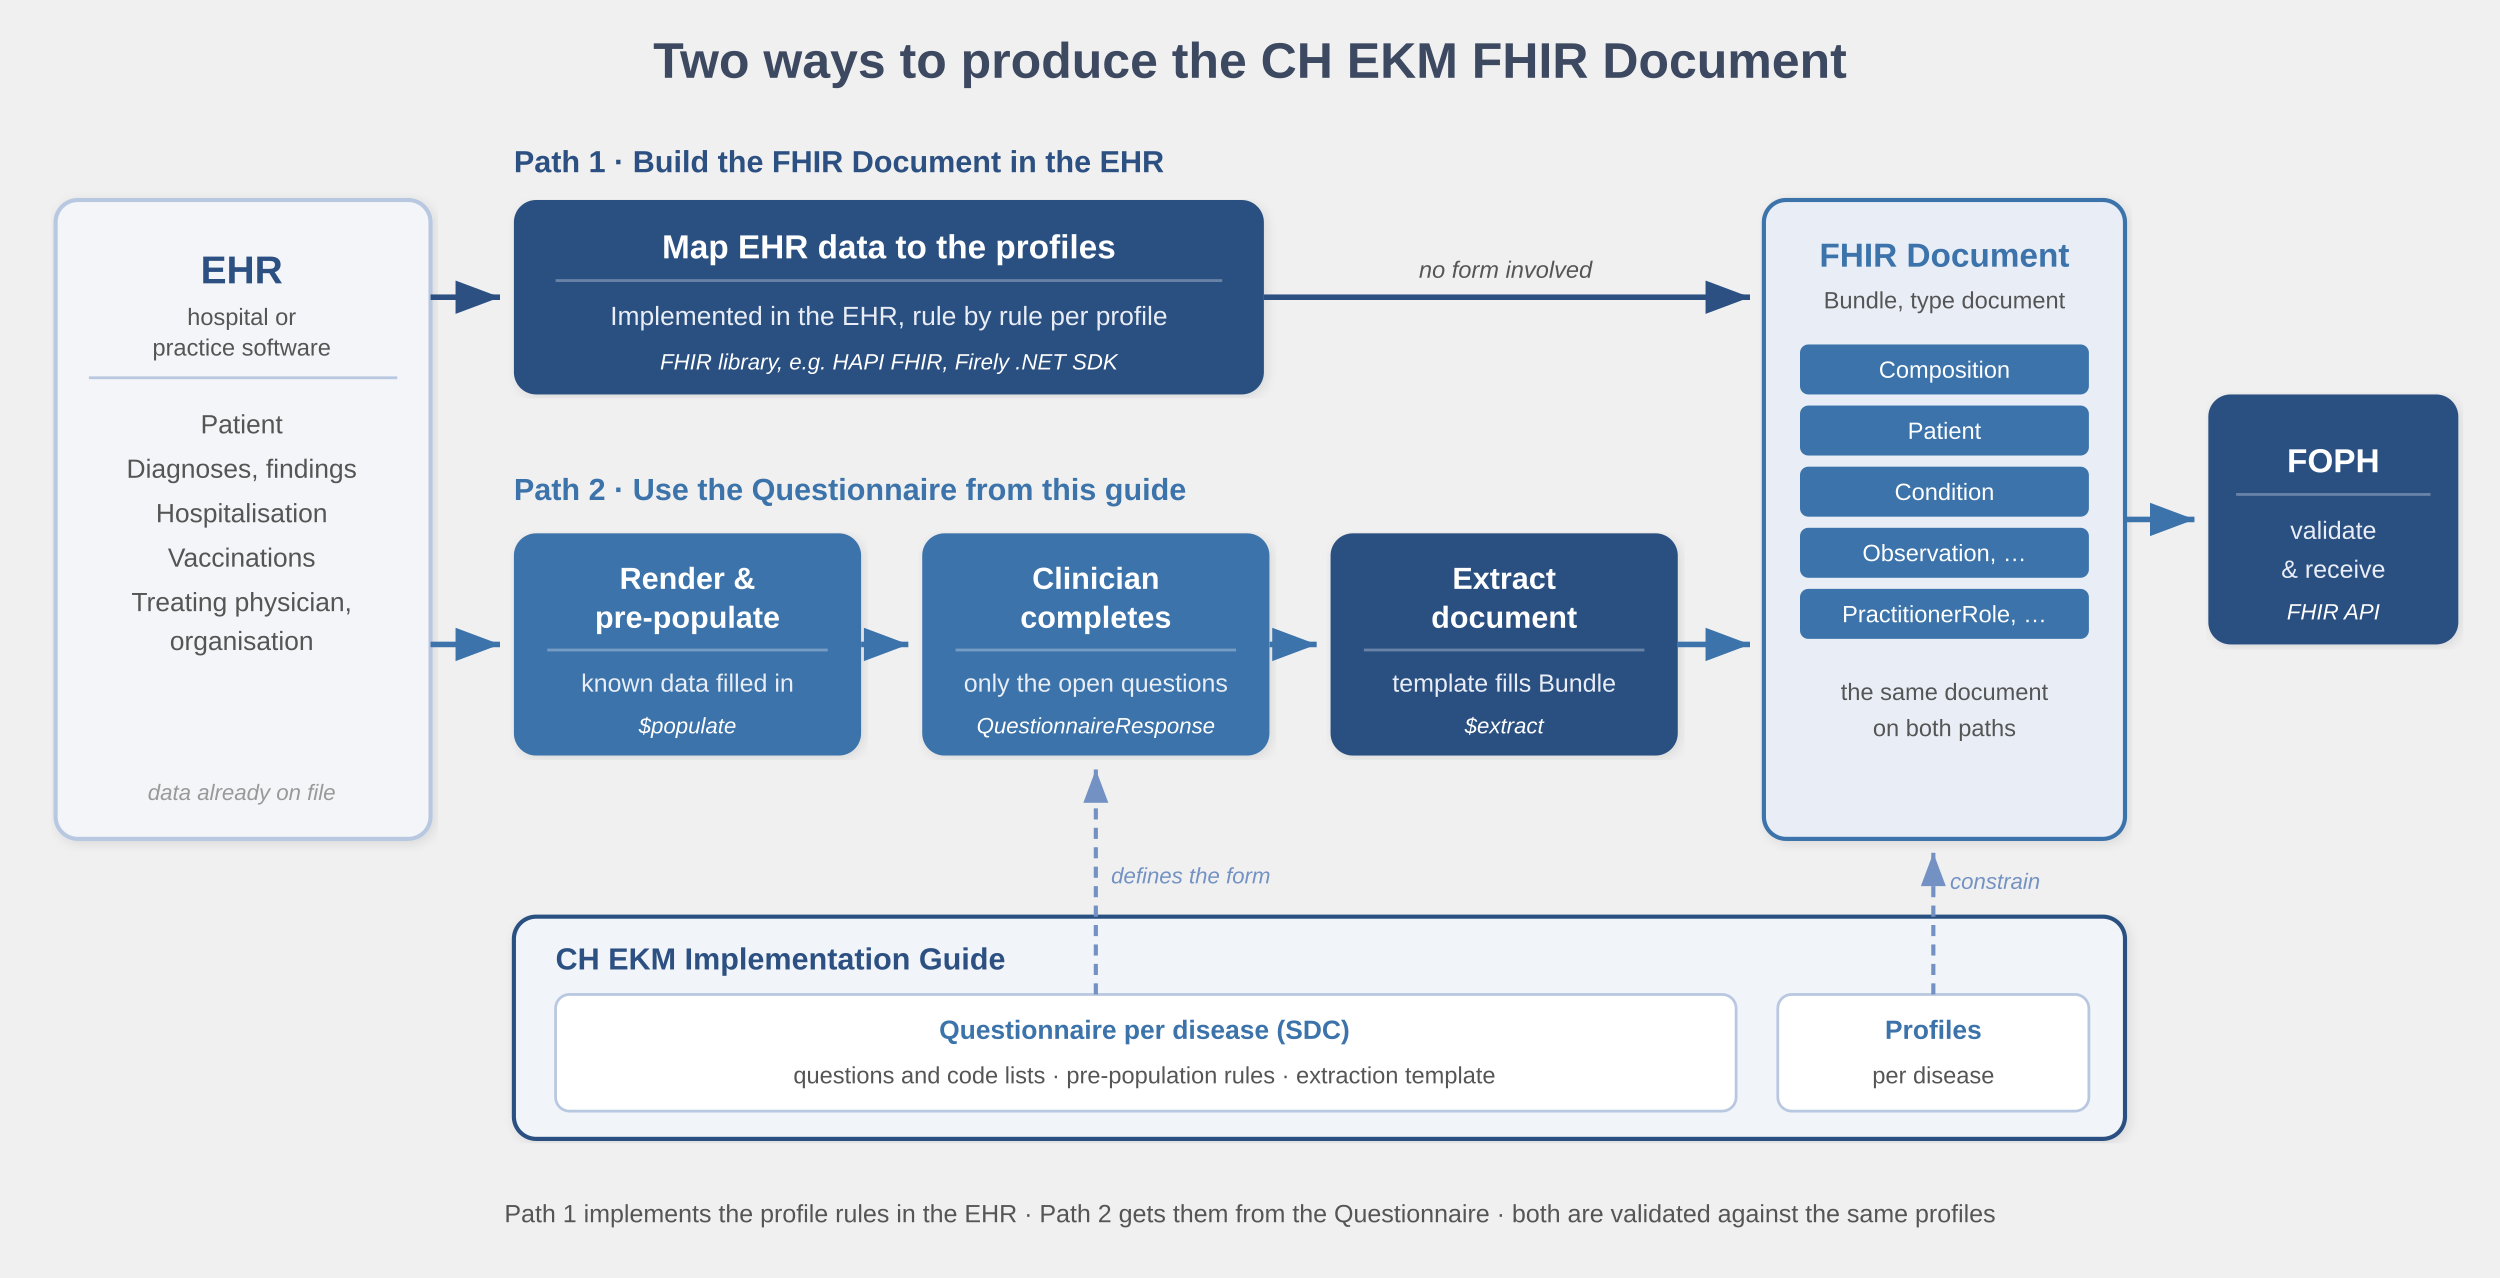
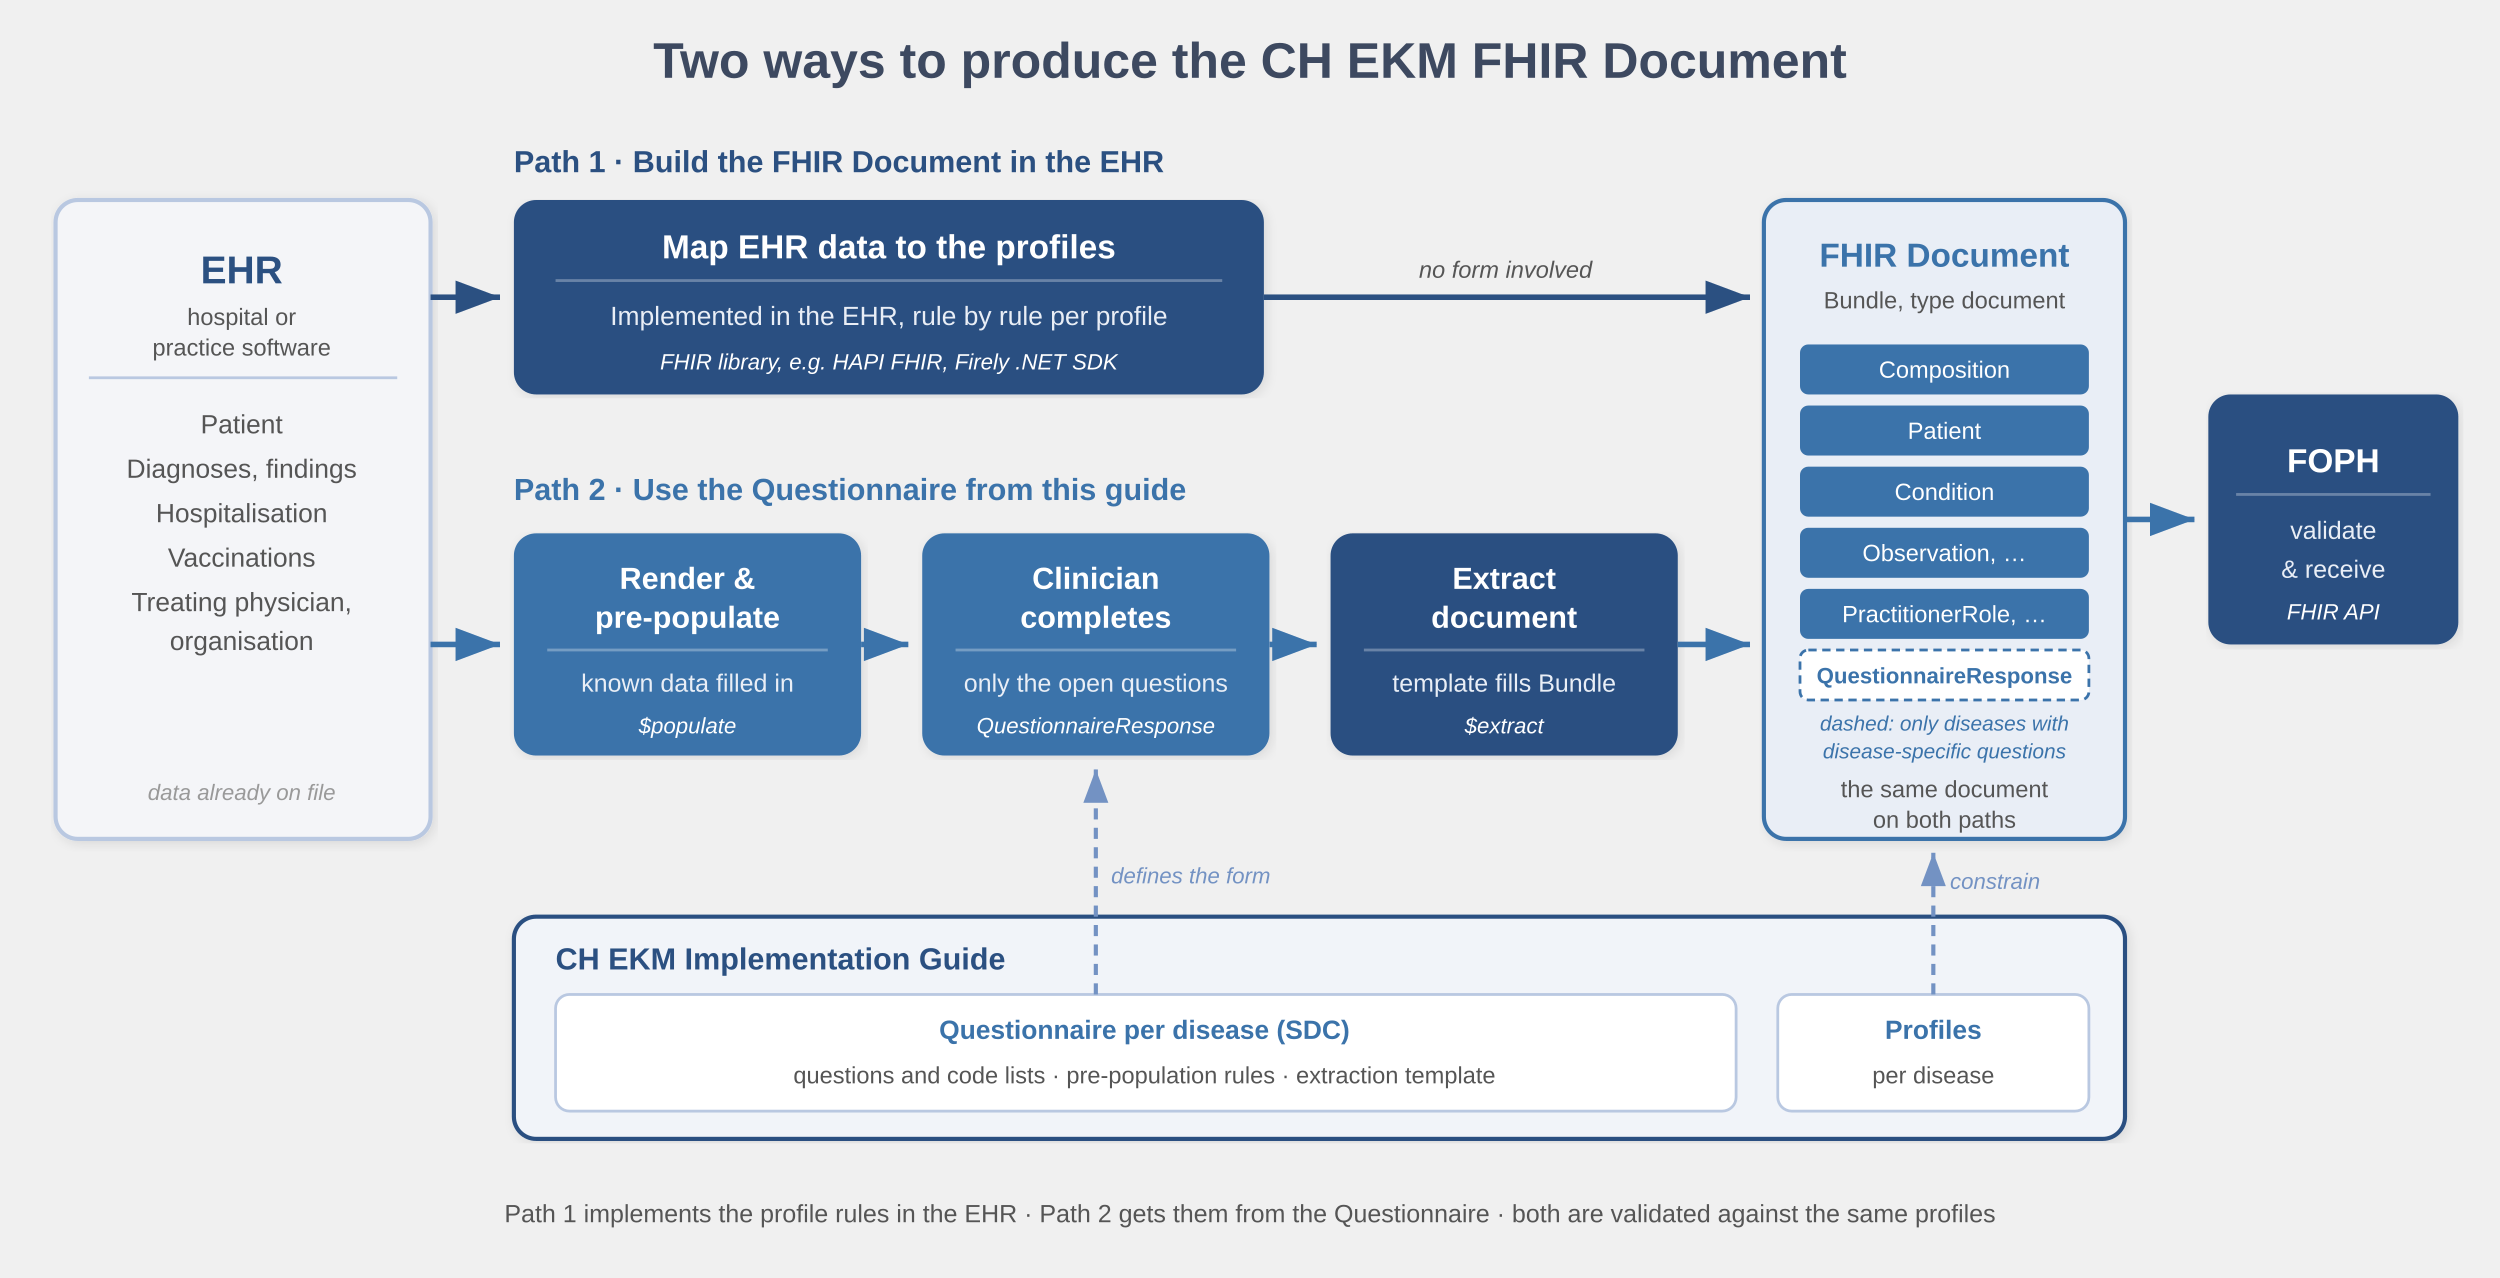
<svg xmlns="http://www.w3.org/2000/svg" viewBox="0 0 900 460" font-family="Arial, Helvetica, sans-serif">
  <defs>
    <marker id="arr" markerWidth="8" markerHeight="6" refX="8" refY="3" orient="auto">
      <path d="M0,0 L8,3 L0,6 Z" fill="#3B73AA" />
    </marker>
    <marker id="arr-dark" markerWidth="8" markerHeight="6" refX="8" refY="3" orient="auto">
      <path d="M0,0 L8,3 L0,6 Z" fill="#2B5081" />
    </marker>
    <marker id="arr-grey" markerWidth="8" markerHeight="6" refX="8" refY="3" orient="auto">
      <path d="M0,0 L8,3 L0,6 Z" fill="#7392C3" />
    </marker>
    <filter id="sh" x="-2%" y="-2%" width="104%" height="104%">
      <feDropShadow dx="1" dy="1" stdDeviation="2" flood-opacity="0.1" />
    </filter>
  </defs>
  <text x="450" y="28" text-anchor="middle" font-size="18" font-weight="bold" fill="#3D4960">Two ways to produce the CH EKM FHIR Document</text>
  <rect x="20" y="72" width="135" height="230" rx="8" fill="#F4F5F8" stroke="#B9C8E1" stroke-width="1.5" filter="url(#sh)" />
  <text x="87" y="102" text-anchor="middle" font-size="14" font-weight="bold" fill="#2B5081">EHR</text>
  <text x="87" y="117" text-anchor="middle" font-size="8.5" fill="#555555">hospital or</text>
  <text x="87" y="128" text-anchor="middle" font-size="8.5" fill="#555555">practice software</text>
  <line x1="32" y1="136" x2="143" y2="136" stroke="#B9C8E1" stroke-width="1" />
  <text x="87" y="156" text-anchor="middle" font-size="9.5" fill="#555555">Patient</text>
  <text x="87" y="172" text-anchor="middle" font-size="9.5" fill="#555555">Diagnoses, findings</text>
  <text x="87" y="188" text-anchor="middle" font-size="9.5" fill="#555555">Hospitalisation</text>
  <text x="87" y="204" text-anchor="middle" font-size="9.5" fill="#555555">Vaccinations</text>
  <text x="87" y="220" text-anchor="middle" font-size="9.5" fill="#555555">Treating physician,</text>
  <text x="87" y="234" text-anchor="middle" font-size="9.5" fill="#555555">organisation</text>
  <text x="87" y="288" text-anchor="middle" font-size="8" fill="#999999" font-style="italic">data already on file</text>
  <text x="185" y="62" font-size="11" font-weight="bold" fill="#2B5081">Path 1 · Build the FHIR Document in the EHR</text>
  <line x1="155" y1="107" x2="180" y2="107" stroke="#2B5081" stroke-width="2" marker-end="url(#arr-dark)" />
  <rect x="185" y="72" width="270" height="70" rx="8" fill="#2B5081" filter="url(#sh)" />
  <text x="320" y="93" text-anchor="middle" font-size="12" font-weight="bold" fill="#ffffff">Map EHR data to the profiles</text>
  <line x1="200" y1="101" x2="440" y2="101" stroke="#ffffff" stroke-opacity="0.3" stroke-width="1" />
  <text x="320" y="117" text-anchor="middle" font-size="9.5" fill="#E9EEF6">Implemented in the EHR, rule by rule per profile</text>
  <text x="320" y="133" text-anchor="middle" font-size="8" fill="#ffffff" font-style="italic">FHIR library, e.g. HAPI FHIR, Firely .NET SDK</text>
  <line x1="455" y1="107" x2="630" y2="107" stroke="#2B5081" stroke-width="2" marker-end="url(#arr-dark)" />
  <text x="542" y="100" text-anchor="middle" font-size="8.5" fill="#555555" font-style="italic">no form involved</text>
  <text x="185" y="180" font-size="11" font-weight="bold" fill="#3B73AA">Path 2 · Use the Questionnaire from this guide</text>
  <polyline points="155,232 180,232" fill="none" stroke="#3B73AA" stroke-width="2" marker-end="url(#arr)" />
  <rect x="185" y="192" width="125" height="80" rx="8" fill="#3B73AA" filter="url(#sh)" />
  <text x="247.5" y="212" text-anchor="middle" font-size="11" font-weight="bold" fill="#ffffff">Render &amp;</text>
  <text x="247.5" y="226" text-anchor="middle" font-size="11" font-weight="bold" fill="#ffffff">pre-populate</text>
  <line x1="197" y1="234" x2="298" y2="234" stroke="#ffffff" stroke-opacity="0.3" stroke-width="1" />
  <text x="247.5" y="249" text-anchor="middle" font-size="9" fill="#E9EEF6">known data filled in</text>
  <text x="247.5" y="264" text-anchor="middle" font-size="8" fill="#ffffff" font-style="italic">$populate</text>
  <line x1="310" y1="232" x2="327" y2="232" stroke="#3B73AA" stroke-width="2" marker-end="url(#arr)" />
  <rect x="332" y="192" width="125" height="80" rx="8" fill="#3B73AA" filter="url(#sh)" />
  <text x="394.5" y="212" text-anchor="middle" font-size="11" font-weight="bold" fill="#ffffff">Clinician</text>
  <text x="394.5" y="226" text-anchor="middle" font-size="11" font-weight="bold" fill="#ffffff">completes</text>
  <line x1="344" y1="234" x2="445" y2="234" stroke="#ffffff" stroke-opacity="0.3" stroke-width="1" />
  <text x="394.5" y="249" text-anchor="middle" font-size="9" fill="#E9EEF6">only the open questions</text>
  <text x="394.5" y="264" text-anchor="middle" font-size="8" fill="#ffffff" font-style="italic">QuestionnaireResponse</text>
  <line x1="457" y1="232" x2="474" y2="232" stroke="#3B73AA" stroke-width="2" marker-end="url(#arr)" />
  <rect x="479" y="192" width="125" height="80" rx="8" fill="#2B5081" filter="url(#sh)" />
  <text x="541.5" y="212" text-anchor="middle" font-size="11" font-weight="bold" fill="#ffffff">Extract</text>
  <text x="541.5" y="226" text-anchor="middle" font-size="11" font-weight="bold" fill="#ffffff">document</text>
  <line x1="491" y1="234" x2="592" y2="234" stroke="#ffffff" stroke-opacity="0.3" stroke-width="1" />
  <text x="541.5" y="249" text-anchor="middle" font-size="9" fill="#E9EEF6">template fills Bundle</text>
  <text x="541.5" y="264" text-anchor="middle" font-size="8" fill="#ffffff" font-style="italic">$extract</text>
  <line x1="604" y1="232" x2="630" y2="232" stroke="#3B73AA" stroke-width="2" marker-end="url(#arr)" />
  <rect x="635" y="72" width="130" height="230" rx="8" fill="#E9EEF6" stroke="#3B73AA" stroke-width="1.5" filter="url(#sh)" />
  <text x="700" y="96" text-anchor="middle" font-size="12" font-weight="bold" fill="#3B73AA">FHIR Document</text>
  <text x="700" y="111" text-anchor="middle" font-size="8.5" fill="#555555">Bundle, type document</text>
  <rect x="648" y="124" width="104" height="18" rx="3" fill="#3B73AA" />
  <text x="700" y="136" text-anchor="middle" font-size="8.5" fill="#ffffff">Composition</text>
  <rect x="648" y="146" width="104" height="18" rx="3" fill="#3B73AA" />
  <text x="700" y="158" text-anchor="middle" font-size="8.5" fill="#ffffff">Patient</text>
  <rect x="648" y="168" width="104" height="18" rx="3" fill="#3B73AA" />
  <text x="700" y="180" text-anchor="middle" font-size="8.5" fill="#ffffff">Condition</text>
  <rect x="648" y="190" width="104" height="18" rx="3" fill="#3B73AA" />
  <text x="700" y="202" text-anchor="middle" font-size="8.5" fill="#ffffff">Observation, …</text>
  <rect x="648" y="212" width="104" height="18" rx="3" fill="#3B73AA" />
  <text x="700" y="224" text-anchor="middle" font-size="8.5" fill="#ffffff">PractitionerRole, …</text>
-   <text x="700" y="252" text-anchor="middle" font-size="8.5" fill="#555555">the same document</text>
-   <text x="700" y="265" text-anchor="middle" font-size="8.5" fill="#555555">on both paths</text>
+   <rect x="648" y="234" width="104" height="18" rx="3" fill="#ffffff" stroke="#3B73AA" stroke-width="1" stroke-dasharray="3,2" />
+   <text x="700" y="246" text-anchor="middle" font-size="8" font-weight="bold" fill="#3B73AA">QuestionnaireResponse</text>
+   <text x="700" y="263" text-anchor="middle" font-size="7.5" fill="#3B73AA" font-style="italic">dashed: only diseases with</text>
+   <text x="700" y="273" text-anchor="middle" font-size="7.5" fill="#3B73AA" font-style="italic">disease-specific questions</text>
+   <text x="700" y="287" text-anchor="middle" font-size="8.5" fill="#555555">the same document</text>
+   <text x="700" y="298" text-anchor="middle" font-size="8.5" fill="#555555">on both paths</text>
  <line x1="765" y1="187" x2="790" y2="187" stroke="#3B73AA" stroke-width="2" marker-end="url(#arr)" />
  <rect x="795" y="142" width="90" height="90" rx="8" fill="#2B5081" filter="url(#sh)" />
  <text x="840" y="170" text-anchor="middle" font-size="12" font-weight="bold" fill="#ffffff">FOPH</text>
  <line x1="805" y1="178" x2="875" y2="178" stroke="#ffffff" stroke-opacity="0.3" stroke-width="1" />
  <text x="840" y="194" text-anchor="middle" font-size="9" fill="#E9EEF6">validate</text>
  <text x="840" y="208" text-anchor="middle" font-size="9" fill="#E9EEF6">&amp; receive</text>
  <text x="840" y="223" text-anchor="middle" font-size="8" fill="#ffffff" font-style="italic">FHIR API</text>
  <rect x="185" y="330" width="580" height="80" rx="8" fill="#F1F4F9" stroke="#2B5081" stroke-width="1.5" filter="url(#sh)" />
  <text x="200" y="349" font-size="11" font-weight="bold" fill="#2B5081">CH EKM Implementation Guide</text>
  <rect x="200" y="358" width="425" height="42" rx="5" fill="#ffffff" stroke="#B9C8E1" stroke-width="1" />
  <text x="412" y="374" text-anchor="middle" font-size="9.5" font-weight="bold" fill="#3B73AA">Questionnaire per disease (SDC)</text>
  <text x="412" y="390" text-anchor="middle" font-size="8.5" fill="#555555">questions and code lists · pre-population rules · extraction template</text>
  <rect x="640" y="358" width="112" height="42" rx="5" fill="#ffffff" stroke="#B9C8E1" stroke-width="1" />
  <text x="696" y="374" text-anchor="middle" font-size="9.5" font-weight="bold" fill="#3B73AA">Profiles</text>
  <text x="696" y="390" text-anchor="middle" font-size="8.5" fill="#555555">per disease</text>
  <line x1="394.5" y1="358" x2="394.5" y2="277" stroke="#7392C3" stroke-width="1.5" stroke-dasharray="4,3" marker-end="url(#arr-grey)" />
  <text x="400" y="318" font-size="8" fill="#7392C3" font-style="italic">defines the form</text>
  <line x1="696" y1="358" x2="696" y2="307" stroke="#7392C3" stroke-width="1.5" stroke-dasharray="4,3" marker-end="url(#arr-grey)" />
  <text x="702" y="320" font-size="8" fill="#7392C3" font-style="italic">constrain</text>
  <text x="450" y="440" text-anchor="middle" font-size="9" fill="#555555">Path 1 implements the profile rules in the EHR · Path 2 gets them from the Questionnaire · both are validated against the same profiles</text>
</svg>
